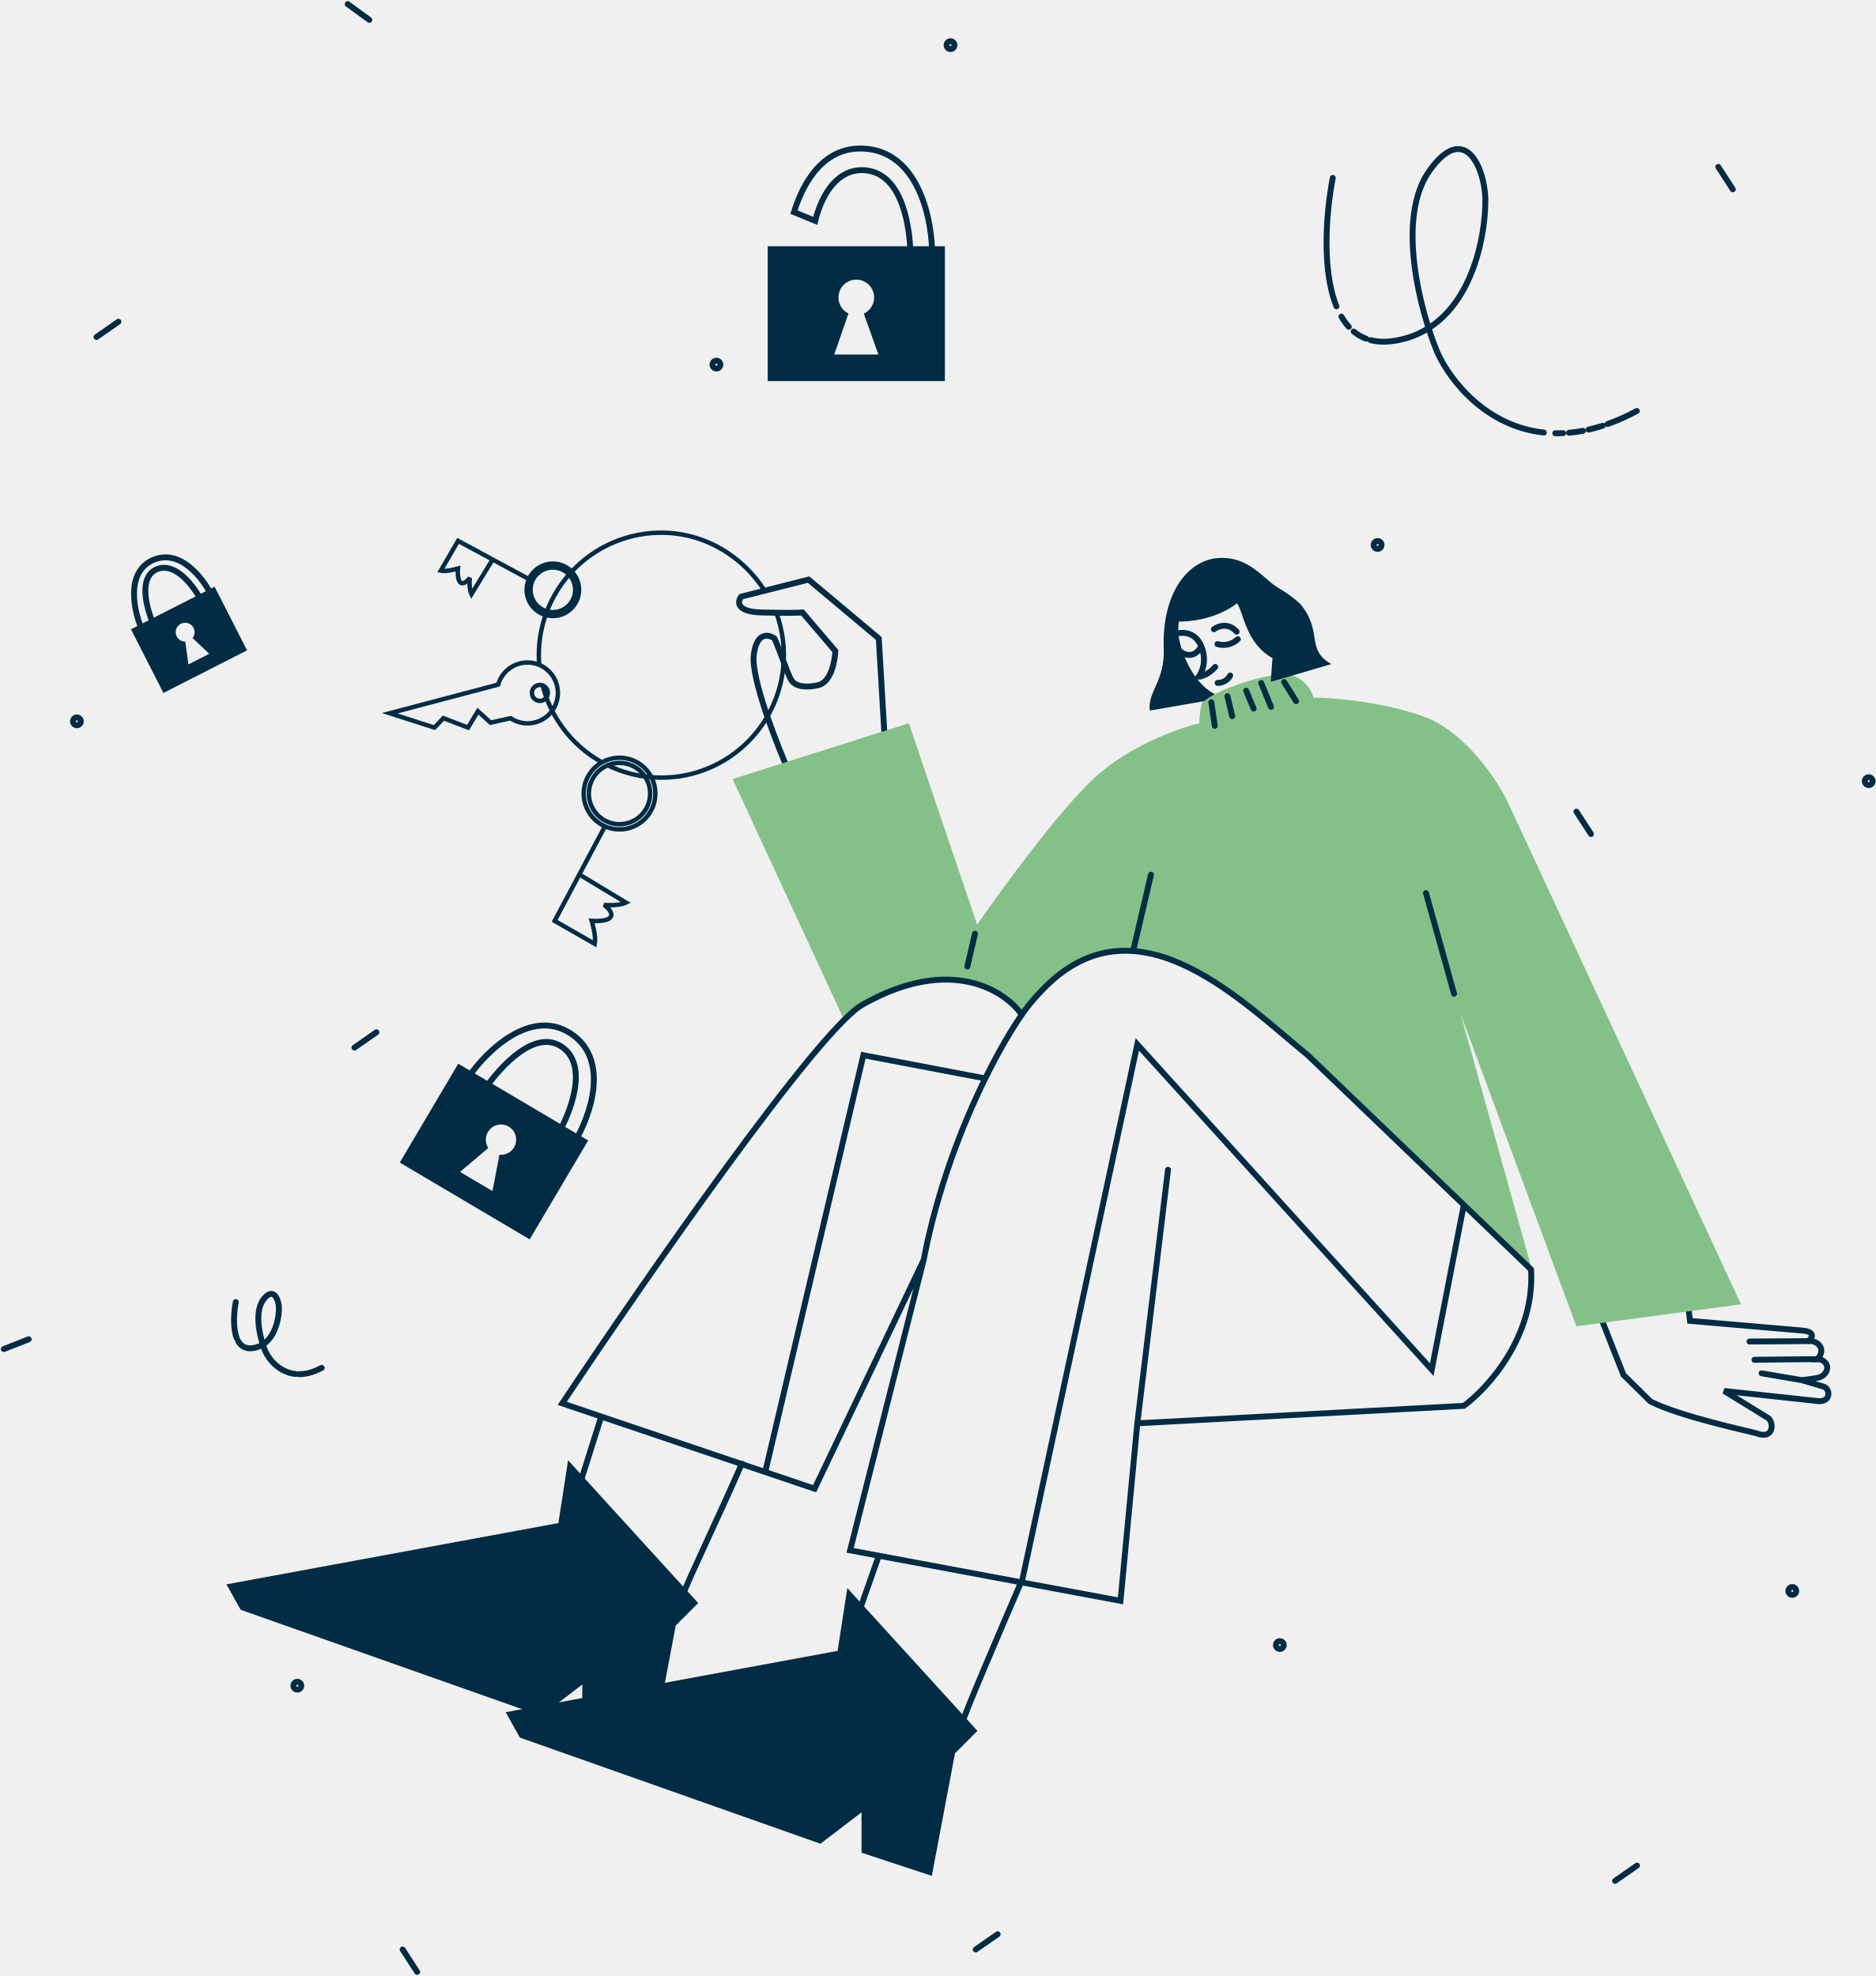
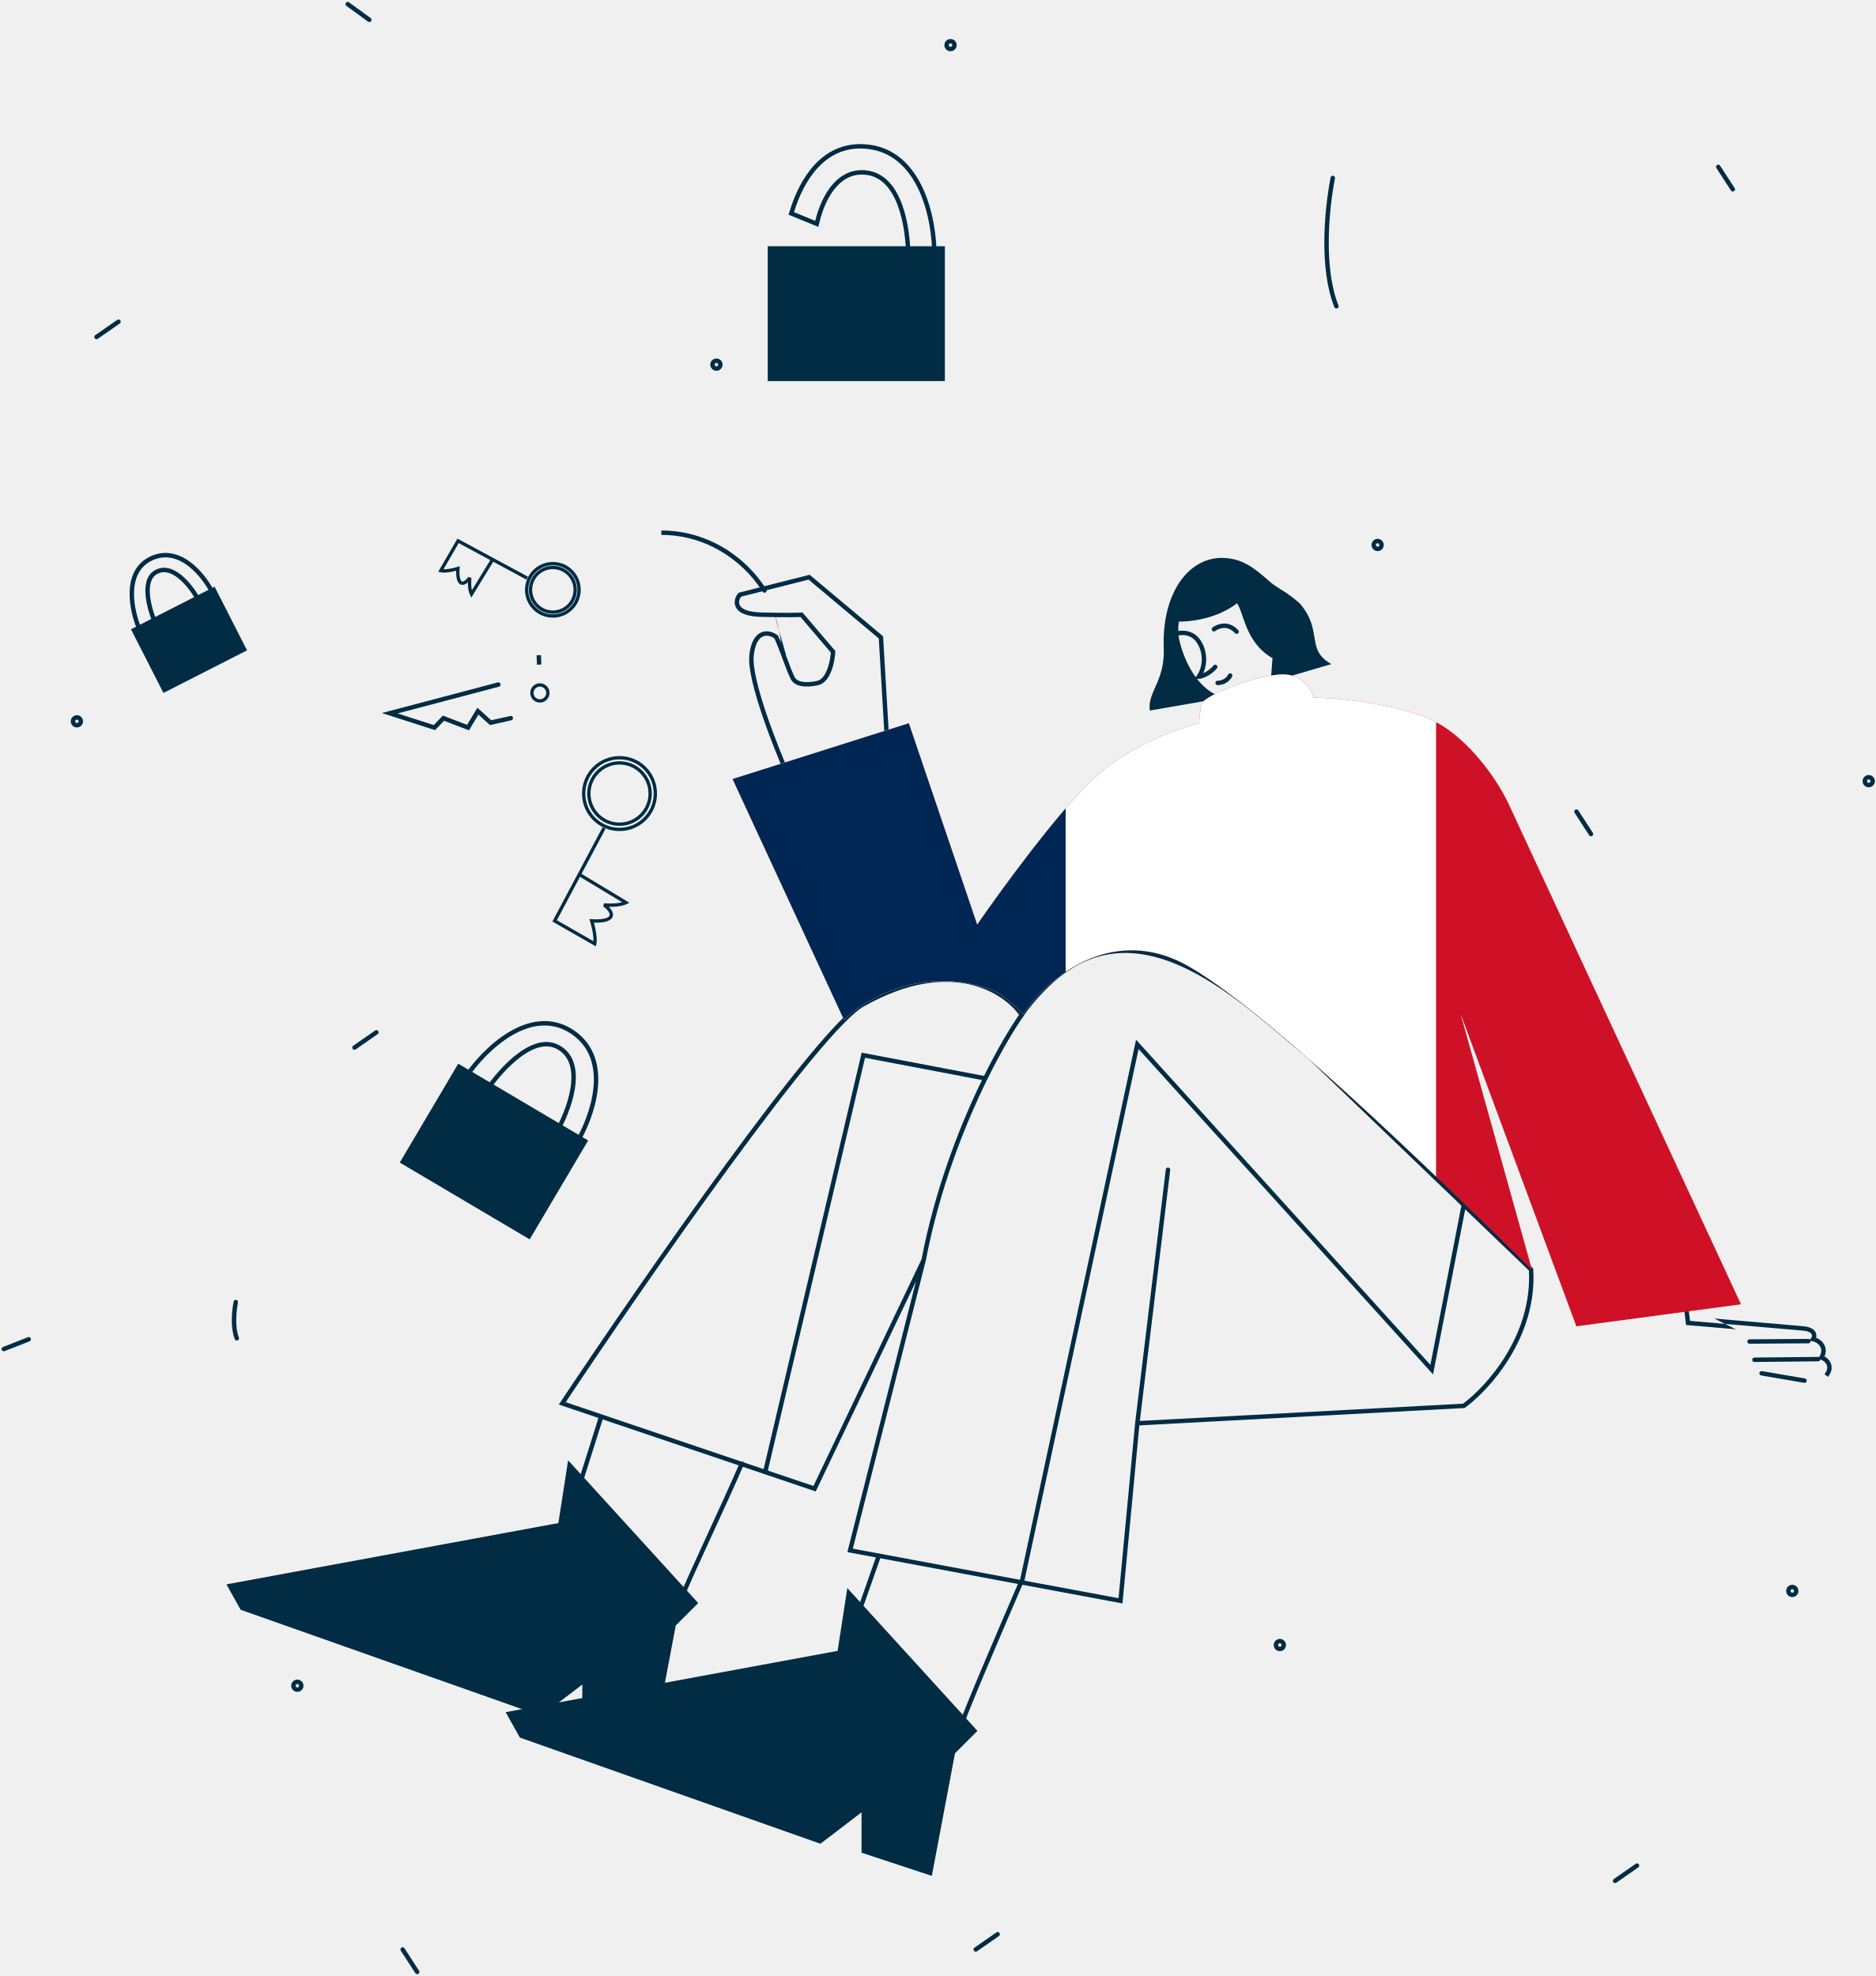
- <svg xmlns="http://www.w3.org/2000/svg" width="2547.535" height="2684.476">
-   <g data-name="10" transform="translate(4.394 5.104)">
-     <circle cx="5.331" cy="5.331" r="5.331" transform="translate(1679.579 1213.899)" fill="none" stroke="#012c44" stroke-width="8" />
-     <circle data-name="Oval" cx="5.331" cy="5.331" r="5.331" transform="translate(1281.339 50.854)" fill="none" stroke="#012c44" stroke-width="8" />
-     <circle data-name="Oval" cx="5.331" cy="5.331" r="5.331" transform="translate(94.723 969.519)" fill="none" stroke="#012c44" stroke-width="8" />
-     <circle data-name="Oval" cx="5.331" cy="5.331" r="5.331" transform="translate(1861.459 729.92)" fill="none" stroke="#012c44" stroke-width="8" />
-     <circle data-name="Oval" cx="5.331" cy="5.331" r="5.331" transform="translate(2528.479 1050.799)" fill="none" stroke="#012c44" stroke-width="8" />
-     <circle data-name="Oval" cx="5.331" cy="5.331" r="5.331" transform="translate(394.157 2279.689)" fill="none" stroke="#012c44" stroke-width="8" />
-     <circle data-name="Oval" cx="5.331" cy="5.331" r="5.331" transform="translate(963.379 484.92)" fill="none" stroke="#012c44" stroke-width="8" />
-     <circle data-name="Oval" cx="5.331" cy="5.331" r="5.331" transform="translate(2424.679 2150.919)" fill="none" stroke="#012c44" stroke-width="8" />
-     <circle data-name="Oval" cx="5.331" cy="5.331" r="5.331" transform="translate(1728.649 2224.429)" fill="none" stroke="#012c44" stroke-width="8" />
-     <path fill="none" stroke="#012c44" stroke-linecap="round" stroke-width="8" d="M2174.62 1711.77l29.36 21.35" />
-     <path data-name="Path" fill="none" stroke="#012c44" stroke-linecap="round" stroke-width="8" d="M467.888.484l29.36 21.354M1350.67 2622.63l-29.79 20.75M2219.09 2529.38l-29.79 20.75M156.51 431.953l-29.789 20.75M506.86 1397.33l-29.789 20.75M.792 1827.63l33.79-13.28M2329.47 221.627l19.75 30.462M2136.84 1097.49l19.75 30.47M542.511 2643.38l19.748 30.46" />
-     <path d="M1805.88 236.593c-9.34 48.442-14.93 124.959 4.96 174.447m408.02 142.165a286.946 286.946 0 01-39.76 17.81m-361.52-146.009a80.567 80.567 0 0010.02 13.863m6.66 6.378a58.716 58.716 0 0016.86 9.807m6.04 1.91c8.87 2.309 18.96 2.836 30.38 1.236 102.27-14.317 126.34-135.622 125.59-194.486-2.08-44.727-29.34-102.1-75.76-37.142s-12.29 191.852 10.58 247.18c18.79 40.99 67.82 100.506 144.68 108.791m15.42.949q5.3.086 10.74-.158m8-.537q9.21-.822 18.86-2.635m7.66-1.6q9.375-2.144 19.14-5.291" fill="none" stroke="#012c44" stroke-linecap="round" stroke-width="8" />
-     <path data-name="Shape" d="M315.87 1763.75c-2.639 13.69-4.22 35.31 1.4 49.29m115.3 40.17a81.791 81.791 0 01-11.237 5.04m-102.156-41.26a23 23 0 002.831 3.92m1.882 1.8a16.628 16.628 0 004.763 2.77m1.706.54a21.952 21.952 0 008.586.35c28.9-4.05 35.7-38.33 35.489-54.96-.587-12.64-8.291-28.85-21.407-10.5s-3.473 54.22 2.988 69.85c5.312 11.59 19.166 28.4 40.883 30.75m4.358.26c1 .02 2.009 0 3.036-.04m2.259-.15c1.736-.16 3.513-.4 5.331-.75m2.164-.45q2.649-.6 5.41-1.5" fill="none" stroke="#012c44" stroke-linecap="round" stroke-width="8" />
-     <path data-name="Path" d="M1292.74 2376.81l30.46-30.47-176.69-193.95-13.2 85.3-450.864 83.27 19.294 34.52 408.21 144.2 55.85-42.65v54.83l95.46 31.48z" fill="#012c44" />
-     <path data-name="Path" d="M913.46 2203.16l30.47-30.46-176.692-193.95-13.2 85.3-450.864 83.26 19.294 34.53 408.214 144.19 55.849-42.65v54.84l95.45 31.48z" fill="#012c44" />
-     <path data-name="Shape" d="M1303.91 2332.13c.81-6.5 52.46-127.28 78.19-186.85m-218.33 35.54l25.39-72.1M924.63 2158.48c.82-6.5 52.9-115.68 78.63-175.25m-218.76 23.95l27.59-87.35" fill="none" stroke="#012c44" stroke-linecap="round" stroke-width="8" />
-     <path data-name="Path" d="M2288.48 1768.14l2.61 21.23 151.79 13.09c14.73.87 18.15 7.64 8.27 14.51 10.29-2.37 26.79 8.93 13.13 24.38 9.05-.11 18.57 9.5 9.54 20.3a17.3 17.3 0 01-8.06 4.8c-4.19 1.14-16.86 2.75-22.67 3.41l29.24 8.78c9.04 2.71 10.88 20.1-5.96 19.85l-128.92-13.93 60.57 37.31c7.5 7.92 5.73 28.67-16.33 20.35-10.59-3.18-102.62-22.39-144.24-43.3l-36.81-36.3-42.21-107.2" fill="none" stroke="#012c44" stroke-width="8" />
-     <path data-name="Path" d="M1198.6 1021.06l-9.37-158.8-95.39-79.96-91.54 23.16c-5.14 6.8-6.84 20.623 27.57 21.505s51.47.368 55.69 0l44.67 52.385c-.55 13.78-5.96 42.35-23.16 46.32-2.7.62-29.78 7.17-37.5-8.27-6.17-12.36-14.33-38.05-22.05-55.145-7.91-5.7-24.6-9.043-28.12 23.155s31.98 122.6 50.17 163.77" fill="none" stroke="#012c44" stroke-linecap="round" stroke-width="8" />
-     <path data-name="Shape" d="M2451.75 1816.86l-79.79.53m93.25 23.92l-86.58.88m67.99 28.35l-58.31-9.97" fill="none" stroke="#012c44" stroke-linecap="round" stroke-width="8" />
-     <path data-name="Path" d="M1740.05 911.09c25.84.8 38.31 22.98 39.48 31.56 25.35 0 90.44 5 148 25.01s101.46 86.55 116.22 117.33l316.58 681.85-223.6 29.89-157.18-424.27 96.94 347.67c-120.35-118.35-386.06-379-484.35-421.51s-178.83 31.52-206.82 73.84c-8.39-8.85-28.97-27.92-44.14-33.41-93.8-33.22-171.8 13.84-199.07 41.52l-151.44-327.31 239.37-75.78 92.82 273.63c32.57-47.22 109.67-152.9 157.55-197.85s116.05-69.24 144.15-75.78c.01-5.05.71-17.46 3.54-26.75 3.53-11.61 79.64-40.65 111.95-39.64z" fill="#84C188" />
-     <path data-name="Shape" d="M1970.6 1344.93l-38.14-136.78m-397.18 76.28l23.67-101.27" fill="none" stroke="#012c44" stroke-linecap="round" stroke-width="8" />
-     <path data-name="Path" fill="none" stroke="#012c44" stroke-linecap="round" stroke-width="8" d="M1319.93 1263.38l-10.45 44.58" />
-     <path data-name="Path" d="M1803.94 897.1l-82.36 24.13 2.43-32.18c-36.95-21.078-38.82-61.484-48.14-74.542-28.79 22.134-66.41 25.163-78.95 24.8-1.51 7.84-.82 17.44-.29 21.26 3.56 19.664 18.3 62 49.04 77.294-3.74 2.24-11.93 7.3-14.84 9.62l-73.48 12.74c-3.48-25.33 20.58-39.64 18.94-84.4-2.83-76.992 34.79-123.452 79.22-122.985 28.13.3 44.29 14.307 65.22 32.6 11.03 9.634 21.41 12.192 40.8 29.734 31.79 37.96 6.77 61.619 42.41 81.929z" fill="#012c44" />
-     <path data-name="Shape" d="M1640.89 948.98l4.73 31.99m17.12-40.33l6.53 27.26m18.93-34.69l10.14 24.33m10.36-34.7l13.29 32.45m17.8-33.8l16.22 25.91" fill="none" stroke="#012c44" stroke-linecap="round" stroke-width="8" />
-     <path data-name="Path" d="M1595.91 855.233c9.28-1.916 20.59.561 27.55 10.708 9.41 13.709 10.35 33.669.34 48.389 1.26.09 13.58-2.68 22.38-13.41M1644.43 849.731c5.51-4.2 19.39-9.424 30.82 3.3M1649.46 922.66c3.88.14 12.73-1.66 17.03-10.05M1649.28 869.94a28.588 28.588 0 0027.62-6.691M1597.99 879.33c5.26 4.84 18.26 10.78 28.1-4.2" fill="none" stroke="#012c44" stroke-linecap="round" stroke-width="8" />
-     <path data-name="Shape" d="M1383.44 1373.53c4.77-7.48 19.84-27.42 41.96-47.32 123.38-108.13 259.82 31.47 346.57 102.24l211.87 203.4m-600.4-258.32c-22.29-32.63-96.53-81.18-215.17-14.42-59.04 30.9-297.25 374.42-408.979 542.32l275.689 93.26m348.46-621.16c-12.23 17.34-30.27 47.21-49.59 86.43m-83.72 246.83l-148.1 310.58-67.05-22.68m215.15-287.9l-99.86 394.36 233.17 43.52m-133.31-437.88c18.7-97.48 52.83-184.11 83.72-246.83m206.54 468.55l-22.84 241.18-134.11-25.02m156.95-216.16l443.45-23.7c32.71-23.92 96.77-94.46 91.37-185.24l-91.37-87.72m-443.45 296.66l41.68-344.5m-198.63 560.66l156.95-730.94 399.88 441.85 43.57-223.73m-649.99-171.89l-165.58-31.51-133.29 566.24" fill="none" stroke="#012c44" stroke-linecap="round" stroke-width="8" />
-     <path data-name="Shape" d="M1031.48 798.73a3 3 0 105.06-3.225zm25.78 86.24a163.383 163.383 0 01-163.38 163.38v6a169.375 169.375 0 00169.38-169.38zM893.88 721.584c57.9 0 108.56 31.587 137.6 77.146l5.06-3.225c-30.03-47.114-82.51-79.921-142.66-79.921zm153.57 107.487a163 163 0 019.81 55.9h6a169.152 169.152 0 00-10.17-57.952zM730.971 897.55q-.474-6.225-.477-12.58h-6q0 6.57.494 13.03zm81.959 129.37a163.672 163.672 0 01-77.91-103.6l-5.833 1.4a169.684 169.684 0 0080.763 107.41zm80.95 21.43a162.738 162.738 0 01-73.4-17.37l-2.7 5.36a168.769 168.769 0 0076.1 18.01zM730.494 884.97a163.18 163.18 0 018.73-52.833l-5.678-1.939a169.16 169.16 0 00-9.052 54.772zm10.517-57.8A163.451 163.451 0 01893.88 721.584v-6A169.446 169.446 0 00735.4 825.046z" fill="#012c44" />
-     <circle data-name="Oval" cx="48.693" cy="48.693" r="48.693" transform="translate(788.367 1024.297)" fill="none" stroke="#012c44" stroke-width="6" />
-     <circle data-name="Oval" cx="35.597" cy="35.597" r="35.597" transform="rotate(90.34 13.024 769.252)" fill="none" stroke="#012c44" stroke-width="6" />
-     <circle data-name="Oval" cx="41.635" cy="41.635" r="41.635" transform="translate(795.425 1031.355)" fill="none" stroke="#012c44" stroke-width="6" />
-     <circle data-name="Oval" cx="30.327" cy="30.327" r="30.327" transform="rotate(90.34 7.769 769.236)" fill="none" stroke="#012c44" stroke-width="6" />
-     <path data-name="Path" d="M672.213 925.16a41.342 41.342 0 1117 45.59" fill="none" stroke="#012c44" stroke-width="6" />
-     <path data-name="Shape" d="M673.225 927.8a3 3 0 10-1.533-5.8zm-148.259 36.06l-.766-2.9-9.92 2.62 9.769 3.14zm60.712 19.5l-.917 2.85 1.787.58 1.3-1.36zm12.254-12.81l1.074-2.81-1.863-.71-1.379 1.44zm33.419 12.81l-1.073 2.8 2.35.9 1.3-2.16zm13.368-22.28l2.011-2.23-2.707-2.44-1.876 3.12zm17.267 15.59l-2.011 2.23 1.152 1.04 1.515-.34zm27.978-3.2a3 3 0 10-1.313-5.85zM671.692 922L524.2 960.96l1.532 5.8 147.493-38.96zm-147.643 44.72l60.712 19.49 1.834-5.71-60.712-19.49zm63.8 18.71l12.251-12.81-4.336-4.15-12.254 12.81zm9.012-12.08l33.42 12.81 2.147-5.61-33.419-12.81zm37.066 11.55l13.368-22.28-5.145-3.09-13.368 22.28zm8.784-21.6l17.267 15.6 4.022-4.45-17.267-15.6zm19.934 16.3l27.322-6.13-1.313-5.85-27.322 6.12z" fill="#012c44" />
-     <path data-name="Shape" d="M816.04 1119.84l-33.55 63.06m0 0l-33.543 63.06 54.463 31.17c2.26-10.47-4.14-31.17-4.14-31.17s27.28 2.25 26.71-8.7c-.33-6.4-9.94-13.05-9.94-13.05s19.28 1.99 29.82-3.1zM711.656 780.331l-46.932-25.324m0 0l-46.933-25.325-23.518 40.524c7.806 1.736 23.3-2.953 23.3-2.953s-1.807 20.362 6.376 19.984c4.777-.221 9.784-7.365 9.784-7.365s-1.568 14.384 2.188 22.279z" fill="none" stroke="#012c44" stroke-width="6" />
-     <circle data-name="Oval" cx="10.847" cy="10.847" r="10.847" transform="translate(718.064 925.423)" fill="none" stroke="#012c44" stroke-width="6" />
-     <path d="M1279 329.424V512.6h-240.62V329.424zm-120.31 45.369a24.212 24.212 0 00-10.658 45.949l-19.342 55.763h60l-19.827-55.532a24.212 24.212 0 00-10.173-46.181z" fill="#012c44" />
-     <path data-name="Path" d="M1261.71 343.269c.64-47.349-17.15-142.944-93.42-146.528-52.12-2.449-80.52 42.176-94.29 86.336l28.9 11.84c9.51-38.332 31.83-72.062 68.4-68.63 51.48 4.829 60.76 80.937 60.98 116.982z" fill="none" stroke="#012c44" stroke-width="8" />
-     <path data-name="Combined-Shape" d="M287.1 791.966l44.045 86.453-113.558 57.856-44.045-86.453zm-28.623 55.944a12.822 12.822 0 10-11.227 18.644l4.277 30.975 28.321-14.43-22.713-21.444a12.824 12.824 0 001.342-13.745z" fill="#012c44" />
-     <path data-name="Path" d="M202.951 755.964c-36.858 16.648-25.5 68.653-15.216 92.575l16.022-5.881c-9.209-21.808-20.854-64.22 5.348-74.614 25.455-10.1 50.509 24.729 59.277 41.69l13.891-7.078c-11.083-22.5-42.464-63.339-79.322-46.692z" fill="none" stroke="#012c44" stroke-width="8" />
-     <path data-name="Combined-Shape" d="M618.014 1439.96l176.469 104.322-79.419 134.343L538.6 1574.3zm68.565 85.436a20.627 20.627 0 00-27.74 29.075l-38.363 32.509 44.009 26.02 9.53-49.325a20.627 20.627 0 0012.565-38.279z" fill="#012c44" />
-     <path data-name="Path" d="M770.816 1398.98c-54.383-35.7-115.209 24.56-138.824 59.15l21.8 16.69c21.673-31.31 69.224-83.69 105.928-57.07 35.661 25.86 9.967 89.9-5.5 116.43l21.586 12.76c20.994-34.44 49.394-112.27-4.99-147.96z" fill="none" stroke="#012c44" stroke-width="8" />
+ <svg xmlns="http://www.w3.org/2000/svg" style="isolation:isolate" viewBox="0 0 2547.535 2684.476" width="2547.535pt" height="2684.476pt">
+   <defs>
+     <clipPath id="_clipPath_P5X67UDdDDbZfoZOHGaGbSQgWg5OVdh4">
+       <rect width="2547.535" height="2684.476" />
+     </clipPath>
+   </defs>
+   <g clip-path="url(#_clipPath_P5X67UDdDDbZfoZOHGaGbSQgWg5OVdh4)">
+     <g style="isolation:isolate">
+       <circle vector-effect="non-scaling-stroke" cx="1689.304" cy="1224.334" r="5.331" fill="none" stroke-width="8" stroke="rgb(1,44,68)" stroke-linejoin="miter" stroke-linecap="butt" stroke-miterlimit="4" />
+       <circle vector-effect="non-scaling-stroke" cx="1291.064" cy="61.289" r="5.331" fill="none" stroke-width="8" stroke="rgb(1,44,68)" stroke-linejoin="miter" stroke-linecap="butt" stroke-miterlimit="4" />
+       <circle vector-effect="non-scaling-stroke" cx="104.448" cy="979.954" r="5.331" fill="none" stroke-width="8" stroke="rgb(1,44,68)" stroke-linejoin="miter" stroke-linecap="butt" stroke-miterlimit="4" />
+       <circle vector-effect="non-scaling-stroke" cx="1871.184" cy="740.355" r="5.331" fill="none" stroke-width="8" stroke="rgb(1,44,68)" stroke-linejoin="miter" stroke-linecap="butt" stroke-miterlimit="4" />
+       <circle vector-effect="non-scaling-stroke" cx="2538.204" cy="1061.234" r="5.331" fill="none" stroke-width="8" stroke="rgb(1,44,68)" stroke-linejoin="miter" stroke-linecap="butt" stroke-miterlimit="4" />
+       <circle vector-effect="non-scaling-stroke" cx="403.882" cy="2290.124" r="5.331" fill="none" stroke-width="8" stroke="rgb(1,44,68)" stroke-linejoin="miter" stroke-linecap="butt" stroke-miterlimit="4" />
+       <circle vector-effect="non-scaling-stroke" cx="973.104" cy="495.355" r="5.331" fill="none" stroke-width="8" stroke="rgb(1,44,68)" stroke-linejoin="miter" stroke-linecap="butt" stroke-miterlimit="4" />
+       <circle vector-effect="non-scaling-stroke" cx="2434.404" cy="2161.354" r="5.331" fill="none" stroke-width="8" stroke="rgb(1,44,68)" stroke-linejoin="miter" stroke-linecap="butt" stroke-miterlimit="4" />
+       <circle vector-effect="non-scaling-stroke" cx="1738.374" cy="2234.864" r="5.331" fill="none" stroke-width="8" stroke="rgb(1,44,68)" stroke-linejoin="miter" stroke-linecap="butt" stroke-miterlimit="4" />
+       <mask id="_mask_O6orYFv8kb6oaKfh7ToK3zQGA1jq9QPt" x="-200%" y="-200%" width="400%" height="400%">
+         <rect x="-200%" y="-200%" width="400%" height="400%" style="fill:white;" />
+         <line x1="2179.014" y1="1716.874" x2="2208.374" y2="1738.224" fill="black" stroke="none" />
+       </mask>
+       <line x1="2179.014" y1="1716.874" x2="2208.374" y2="1738.224" mask="url(#_mask_O6orYFv8kb6oaKfh7ToK3zQGA1jq9QPt)" vector-effect="non-scaling-stroke" stroke-width="16" stroke="rgb(1,44,68)" stroke-linejoin="miter" stroke-linecap="round" stroke-miterlimit="4" />
+       <path d=" M 472.282 5.588 L 501.642 26.942 M 1355.064 2627.734 L 1325.274 2648.484 M 2223.484 2534.484 L 2193.694 2555.234 M 160.904 437.057 L 131.115 457.807 M 511.254 1402.434 L 481.465 1423.184 M 5.186 1832.734 L 38.976 1819.454 M 2333.864 226.731 L 2353.614 257.193 M 2141.234 1102.594 L 2160.984 1133.064 M 546.905 2648.484 L 566.653 2678.944" fill="none" vector-effect="non-scaling-stroke" stroke-width="8" stroke="rgb(1,44,68)" stroke-linejoin="miter" stroke-linecap="round" stroke-miterlimit="4" />
+       <path d=" M 1810.274 241.697 C 1800.934 290.139 1795.344 366.656 1815.234 416.144 M 2223.254 558.309" fill="none" vector-effect="non-scaling-stroke" stroke-width="8" stroke="rgb(1,44,68)" stroke-linejoin="miter" stroke-linecap="round" stroke-miterlimit="4" />
+       <path d=" M 320.264 1768.854 C 317.625 1782.544 316.044 1804.164 321.664 1818.144 M 436.964 1858.314" fill="none" vector-effect="non-scaling-stroke" stroke-width="8" stroke="rgb(1,44,68)" stroke-linejoin="miter" stroke-linecap="round" stroke-miterlimit="4" />
+       <path d=" M 1297.134 2381.914 L 1327.594 2351.444 L 1150.904 2157.494 L 1137.704 2242.794 L 686.84 2326.064 L 706.134 2360.584 L 1114.344 2504.784 L 1170.194 2462.134 L 1170.194 2516.964 L 1265.654 2548.444 L 1297.134 2381.914 Z " fill="rgb(1,44,68)" />
+       <path d=" M 917.854 2208.264 L 948.324 2177.804 L 771.632 1983.854 L 758.432 2069.154 L 307.568 2152.414 L 326.862 2186.944 L 735.076 2331.134 L 790.925 2288.484 L 790.925 2343.324 L 886.375 2374.804 L 917.854 2208.264 Z " fill="rgb(1,44,68)" />
+       <path d=" M 1308.304 2337.234 C 1309.114 2330.734 1360.764 2209.954 1386.494 2150.384 M 1168.164 2185.924 L 1193.554 2113.824 M 929.024 2163.584 C 929.844 2157.084 981.924 2047.904 1007.654 1988.334 M 788.894 2012.284 L 816.484 1924.934" fill="none" vector-effect="non-scaling-stroke" stroke-width="8" stroke="rgb(1,44,68)" stroke-linejoin="miter" stroke-linecap="round" stroke-miterlimit="4" />
+       <mask id="_mask_eOSp29DUY6yIK1BCbA0TQbA1USfJ3ahU" x="-200%" y="-200%" width="400%" height="400%">
+         <rect x="-200%" y="-200%" width="400%" height="400%" style="fill:white;" />
+         <path d=" M 2292.874 1773.244 L 2295.484 1794.474 L 2447.274 1807.564 C 2462.004 1808.434 2465.424 1815.204 2455.544 1822.074 C 2465.834 1819.704 2482.334 1831.004 2468.674 1846.454 C 2477.724 1846.344 2487.244 1855.954 2478.214 1866.754" fill="black" stroke="none" />
+       </mask>
+       <path d=" M 2292.874 1773.244 L 2295.484 1794.474 L 2447.274 1807.564 C 2462.004 1808.434 2465.424 1815.204 2455.544 1822.074 C 2465.834 1819.704 2482.334 1831.004 2468.674 1846.454 C 2477.724 1846.344 2487.244 1855.954 2478.214 1866.754" fill="none" />
+       <path d=" M 2292.874 1773.244 L 2295.484 1794.474 L 2447.274 1807.564 C 2462.004 1808.434 2465.424 1815.204 2455.544 1822.074 C 2465.834 1819.704 2482.334 1831.004 2468.674 1846.454 C 2477.724 1846.344 2487.244 1855.954 2478.214 1866.754" fill="none" mask="url(#_mask_eOSp29DUY6yIK1BCbA0TQbA1USfJ3ahU)" vector-effect="non-scaling-stroke" stroke-width="16" stroke="rgb(1,44,68)" stroke-linejoin="miter" stroke-linecap="butt" stroke-miterlimit="4" />
+       <mask id="_mask_LsUBp5QhGQDvfpjLqRKdT6eRBbcvbV24" x="-200%" y="-200%" width="400%" height="400%">
+         <rect x="-200%" y="-200%" width="400%" height="400%" style="fill:white;" />
+         <path d=" M 1202.994 1026.164 L 1193.624 867.364 L 1098.234 787.404 L 1006.694 810.564 C 1001.554 817.364 999.854 831.187 1034.264 832.069 C 1068.674 832.951 1085.734 832.437 1089.954 832.069 L 1134.624 884.454 C 1134.074 898.234 1128.664 926.804 1111.464 930.774 C 1108.764 931.394 1081.684 937.944 1073.964 922.504 C 1067.794 910.144 1059.634 884.454 1051.914 867.359 C 1044.004 861.659 1027.314 858.316 1023.794 890.514 C 1020.274 922.712 1055.774 1013.114 1073.964 1054.284" fill="black" stroke="none" />
+       </mask>
+       <path d=" M 1202.994 1026.164 L 1193.624 867.364 L 1098.234 787.404 L 1006.694 810.564 C 1001.554 817.364 999.854 831.187 1034.264 832.069 C 1068.674 832.951 1085.734 832.437 1089.954 832.069 L 1134.624 884.454 C 1134.074 898.234 1128.664 926.804 1111.464 930.774 C 1108.764 931.394 1081.684 937.944 1073.964 922.504 C 1067.794 910.144 1059.634 884.454 1051.914 867.359 C 1044.004 861.659 1027.314 858.316 1023.794 890.514 C 1020.274 922.712 1055.774 1013.114 1073.964 1054.284" fill="none" />
+       <path d=" M 1202.994 1026.164 L 1193.624 867.364 L 1098.234 787.404 L 1006.694 810.564 C 1001.554 817.364 999.854 831.187 1034.264 832.069 C 1068.674 832.951 1085.734 832.437 1089.954 832.069 L 1134.624 884.454 C 1134.074 898.234 1128.664 926.804 1111.464 930.774 C 1108.764 931.394 1081.684 937.944 1073.964 922.504 C 1067.794 910.144 1059.634 884.454 1051.914 867.359 C 1044.004 861.659 1027.314 858.316 1023.794 890.514 C 1020.274 922.712 1055.774 1013.114 1073.964 1054.284" fill="none" mask="url(#_mask_LsUBp5QhGQDvfpjLqRKdT6eRBbcvbV24)" vector-effect="non-scaling-stroke" stroke-width="16" stroke="rgb(1,44,68)" stroke-linejoin="miter" stroke-linecap="round" stroke-miterlimit="4" />
+       <path d=" M 2456.144 1821.964 L 2376.354 1822.494 M 2469.604 1846.414 L 2383.024 1847.294 M 2451.014 1875.644 L 2392.704 1865.674" fill="none" vector-effect="non-scaling-stroke" stroke-width="8" stroke="rgb(1,44,68)" stroke-linejoin="miter" stroke-linecap="round" stroke-miterlimit="4" />
+       <path d=" M 1974.994 1350.034 L 1936.854 1213.254 M 1539.674 1289.534 L 1563.344 1188.264" fill="none" vector-effect="non-scaling-stroke" stroke-width="8" stroke="rgb(1,44,68)" stroke-linejoin="miter" stroke-linecap="round" stroke-miterlimit="4" />
+       <mask id="_mask_SJ5oI6eJDR9r7oYrHUZFeg1VXXGWc1pq" x="-200%" y="-200%" width="400%" height="400%">
+         <rect x="-200%" y="-200%" width="400%" height="400%" style="fill:white;" />
+         <line x1="1324.324" y1="1268.484" x2="1313.874" y2="1313.064" fill="black" stroke="none" />
+       </mask>
+       <line x1="1324.324" y1="1268.484" x2="1313.874" y2="1313.064" mask="url(#_mask_SJ5oI6eJDR9r7oYrHUZFeg1VXXGWc1pq)" vector-effect="non-scaling-stroke" stroke-width="16" stroke="rgb(1,44,68)" stroke-linejoin="miter" stroke-linecap="round" stroke-miterlimit="4" />
+       <path d=" M 1808.334 902.204 L 1725.974 926.334 L 1728.404 894.154 C 1691.454 873.076 1689.584 832.67 1680.264 819.612 C 1651.474 841.746 1613.854 844.775 1601.314 844.412 C 1599.804 852.252 1600.494 861.852 1601.024 865.672 C 1604.584 885.336 1619.324 927.672 1650.064 942.966 C 1646.324 945.206 1638.134 950.266 1635.224 952.586 L 1561.744 965.326 C 1558.264 939.996 1582.324 925.686 1580.684 880.926 C 1577.854 803.934 1615.474 757.474 1659.904 757.941 C 1688.034 758.241 1704.194 772.248 1725.124 790.541 C 1736.154 800.175 1746.534 802.733 1765.924 820.275 C 1797.714 858.235 1772.694 881.894 1808.334 902.204 L 1808.334 902.204 Z " fill="rgb(1,44,68)" />
+       <path d=" M 1645.284 954.084 L 1650.014 986.074 M 1667.134 945.744 L 1673.664 973.004 M 1692.594 938.314 L 1702.734 962.644 M 1713.094 927.944 L 1726.384 960.394 M 1744.184 926.594 L 1760.404 952.504" fill="none" vector-effect="non-scaling-stroke" stroke-width="8" stroke="rgb(1,44,68)" stroke-linejoin="miter" stroke-linecap="round" stroke-miterlimit="4" />
+       <path d=" M 1600.304 860.337 C 1609.584 858.421 1620.894 860.898 1627.854 871.045 C 1637.264 884.754 1638.204 904.714 1628.194 919.434 C 1629.454 919.524 1641.774 916.754 1650.574 906.024 M 1648.824 854.835 C 1654.334 850.635 1668.214 845.411 1679.644 858.135 M 1653.854 927.764 C 1657.734 927.904 1666.584 926.104 1670.884 917.714" fill="none" vector-effect="non-scaling-stroke" stroke-width="8" stroke="rgb(1,44,68)" stroke-linejoin="miter" stroke-linecap="round" stroke-miterlimit="4" />
+       <path d=" M 1387.834 1378.634 C 1392.604 1371.154 1407.674 1351.214 1429.794 1331.314 C 1553.174 1223.184 1689.614 1362.784 1776.364 1433.554 L 1988.234 1636.954 M 1387.834 1378.634 C 1365.544 1346.004 1291.304 1297.454 1172.664 1364.214 C 1113.624 1395.114 875.414 1738.634 763.685 1906.534 L 1039.374 1999.794 M 1387.834 1378.634 C 1375.604 1395.974 1357.564 1425.844 1338.244 1465.064 M 1254.524 1711.894 L 1106.424 2022.474 L 1039.374 1999.794 M 1254.524 1711.894 L 1154.664 2106.254 L 1387.834 2149.774 M 1254.524 1711.894 C 1273.224 1614.414 1307.354 1527.784 1338.244 1465.064 M 1544.784 1933.614 L 1521.944 2174.794 L 1387.834 2149.774 M 1544.784 1933.614 L 1988.234 1909.914 C 2020.944 1885.994 2085.004 1815.454 2079.604 1724.674 L 1988.234 1636.954 M 1544.784 1933.614 L 1586.464 1589.114 M 1387.834 2149.774 L 1544.784 1418.834 L 1944.664 1860.684 L 1988.234 1636.954 M 1338.244 1465.064 L 1172.664 1433.554 L 1039.374 1999.794" fill="none" vector-effect="non-scaling-stroke" stroke-width="8" stroke="rgb(1,44,68)" stroke-linejoin="miter" stroke-linecap="round" stroke-miterlimit="4" />
+       <path d=" M 1035.874 803.834 C 1036.765 805.231 1038.619 805.642 1040.017 804.752 C 1041.414 803.861 1041.825 802.006 1040.934 800.609 L 1035.874 803.834 Z  M 898.274 726.688 C 956.174 726.688 1006.834 758.275 1035.874 803.834 L 1040.934 800.609 C 1010.904 753.495 958.424 720.688 898.274 720.688 L 898.274 726.688 Z  M 1051.844 834.175 C 1058.358 852.091 1061.678 871.011 1061.654 890.075 L 1067.654 890.075 M 735.365 902.654 Q 734.891 896.429 734.888 890.074 L 728.888 890.074 Q 728.888 896.644 729.382 903.104 L 735.365 902.654 Z " fill="rgb(1,44,68)" />
+       <circle vector-effect="non-scaling-stroke" cx="841.454" cy="1078.094" r="48.693" fill="none" stroke-width="6" stroke="rgb(1,44,68)" stroke-linejoin="miter" stroke-linecap="butt" stroke-miterlimit="4" />
+       <path d=" M 751.137 765.686 C 770.784 765.802 786.639 781.847 786.523 801.493 C 786.406 821.14 770.361 836.995 750.715 836.879 C 731.069 836.762 715.213 820.717 715.33 801.071 C 715.446 781.425 731.491 765.569 751.137 765.686 Z " fill="none" vector-effect="non-scaling-stroke" stroke-width="6" stroke="rgb(1,44,68)" stroke-linejoin="miter" stroke-linecap="butt" stroke-miterlimit="4" />
+       <circle vector-effect="non-scaling-stroke" cx="841.454" cy="1078.094" r="41.635" fill="none" stroke-width="6" stroke="rgb(1,44,68)" stroke-linejoin="miter" stroke-linecap="butt" stroke-miterlimit="4" />
+       <path d=" M 751.105 770.956 C 767.843 771.055 781.351 784.725 781.252 801.462 C 781.152 818.2 767.483 831.708 750.745 831.609 C 734.008 831.509 720.499 817.84 720.599 801.102 C 720.698 784.365 734.367 770.857 751.105 770.956 Z " fill="none" vector-effect="non-scaling-stroke" stroke-width="6" stroke="rgb(1,44,68)" stroke-linejoin="miter" stroke-linecap="butt" stroke-miterlimit="4" />
+       <path d=" M 677.619 932.904 C 678.671 932.645 679.502 931.838 679.791 930.794 C 680.081 929.749 679.785 928.63 679.017 927.865 C 678.25 927.101 677.129 926.81 676.086 927.104 L 677.619 932.904 Z  M 529.36 968.964 L 528.594 966.064 L 518.674 968.684 L 528.443 971.824 L 529.36 968.964 Z  M 590.072 988.464 L 589.155 991.314 L 590.942 991.894 L 592.242 990.534 L 590.072 988.464 Z  M 602.326 975.654 L 603.4 972.844 L 601.537 972.134 L 600.158 973.574 L 602.326 975.654 Z  M 635.745 988.464 L 634.672 991.264 L 637.022 992.164 L 638.322 990.004 L 635.745 988.464 Z  M 649.113 966.184 L 651.124 963.954 L 648.417 961.514 L 646.541 964.634 L 649.113 966.184 Z  M 666.38 981.774 L 664.369 984.004 L 665.521 985.044 L 667.036 984.704 L 666.38 981.774 Z  M 694.358 978.574 C 695.439 978.375 696.325 977.6 696.666 976.555 C 697.007 975.51 696.75 974.362 695.995 973.563 C 695.239 972.764 694.108 972.442 693.045 972.724 L 694.358 978.574 Z  M 676.086 927.104 L 528.594 966.064 L 530.126 971.864 L 677.619 932.904 L 676.086 927.104 Z  M 528.443 971.824 L 589.155 991.314 L 590.989 985.604 L 530.277 966.114 L 528.443 971.824 Z  M 592.243 990.534 L 604.494 977.724 L 600.158 973.574 L 587.904 986.384 L 592.243 990.534 Z  M 601.255 978.454 L 634.675 991.264 L 636.822 985.654 L 603.403 972.844 L 601.255 978.454 Z  M 638.321 990.004 L 651.689 967.724 L 646.544 964.634 L 633.176 986.914 L 638.321 990.004 Z  M 647.105 968.404 L 664.372 984.004 L 668.394 979.554 L 651.127 963.954 L 647.105 968.404 Z  M 667.039 984.704 L 694.361 978.574 L 693.048 972.724 L 665.726 978.844 L 667.039 984.704 Z " fill="rgb(1,44,68)" />
+       <path d=" M 820.434 1124.944 L 786.884 1188.004 M 786.884 1188.004 L 753.341 1251.064 L 807.804 1282.234 C 810.064 1271.764 803.664 1251.064 803.664 1251.064 C 803.664 1251.064 830.944 1253.314 830.374 1242.364 C 830.044 1235.964 820.434 1229.314 820.434 1229.314 C 820.434 1229.314 839.714 1231.304 850.254 1226.214 L 786.884 1188.004 Z  M 716.05 785.435 L 669.118 760.111 M 669.118 760.111 L 622.185 734.786 L 598.667 775.31 C 606.473 777.046 621.967 772.357 621.967 772.357 C 621.967 772.357 620.16 792.719 628.343 792.341 C 633.12 792.12 638.127 784.976 638.127 784.976 C 638.127 784.976 636.559 799.36 640.315 807.255 L 669.118 760.111 Z " fill="none" vector-effect="non-scaling-stroke" stroke-width="6" stroke="rgb(1,44,68)" stroke-linejoin="miter" stroke-linecap="butt" stroke-miterlimit="4" />
+       <circle vector-effect="non-scaling-stroke" cx="733.305" cy="941.374" r="10.847" fill="none" stroke-width="6" stroke="rgb(1,44,68)" stroke-linejoin="miter" stroke-linecap="butt" stroke-miterlimit="4" />
+       <path d=" M 1283.394 334.528 L 1283.394 517.704 L 1042.774 517.704 L 1042.774 334.528 L 1283.394 334.528 Z " fill="rgb(1,44,68)" />
+       <mask id="_mask_s0brckIZtGXibm7LbU7rMWB55LGFnoZc" x="-200%" y="-200%" width="400%" height="400%">
+         <rect x="-200%" y="-200%" width="400%" height="400%" style="fill:white;" />
+         <path d=" M 1266.104 348.373 C 1266.744 301.024 1248.954 205.429 1172.684 201.845 C 1120.564 199.396 1092.164 244.021 1078.394 288.181 L 1107.294 300.021 C 1116.804 261.689 1139.124 227.959 1175.694 231.391 C 1227.174 236.22 1236.454 312.328 1236.674 348.373 L 1266.104 348.373 Z " fill="black" stroke="none" />
+       </mask>
+       <path d=" M 1266.104 348.373 C 1266.744 301.024 1248.954 205.429 1172.684 201.845 C 1120.564 199.396 1092.164 244.021 1078.394 288.181 L 1107.294 300.021 C 1116.804 261.689 1139.124 227.959 1175.694 231.391 C 1227.174 236.22 1236.454 312.328 1236.674 348.373 L 1266.104 348.373 Z " fill="none" />
+       <path d=" M 1266.104 348.373 C 1266.744 301.024 1248.954 205.429 1172.684 201.845 C 1120.564 199.396 1092.164 244.021 1078.394 288.181 L 1107.294 300.021 C 1116.804 261.689 1139.124 227.959 1175.694 231.391 C 1227.174 236.22 1236.454 312.328 1236.674 348.373 L 1266.104 348.373 Z " fill="none" mask="url(#_mask_s0brckIZtGXibm7LbU7rMWB55LGFnoZc)" vector-effect="non-scaling-stroke" stroke-width="16" stroke="rgb(1,44,68)" stroke-linejoin="miter" stroke-linecap="butt" stroke-miterlimit="4" />
+       <path d=" M 291.494 797.07 L 335.539 883.523 L 221.981 941.379 L 177.936 854.926 L 291.494 797.07 Z " fill="rgb(1,44,68)" />
+       <mask id="_mask_xhYb2LGIzmS2Xi4cgCVwLxCBujFhA3hB" x="-200%" y="-200%" width="400%" height="400%">
+         <rect x="-200%" y="-200%" width="400%" height="400%" style="fill:white;" />
+         <path d=" M 207.345 761.068 C 170.487 777.716 181.845 829.721 192.129 853.643 L 208.151 847.762 C 198.942 825.954 187.297 783.542 213.499 773.148 C 238.954 763.048 264.008 797.877 272.776 814.838 L 286.667 807.76 C 275.584 785.26 244.203 744.421 207.345 761.068 L 207.345 761.068 Z " fill="black" stroke="none" />
+       </mask>
+       <path d=" M 207.345 761.068 C 170.487 777.716 181.845 829.721 192.129 853.643 L 208.151 847.762 C 198.942 825.954 187.297 783.542 213.499 773.148 C 238.954 763.048 264.008 797.877 272.776 814.838 L 286.667 807.76 C 275.584 785.26 244.203 744.421 207.345 761.068 L 207.345 761.068 Z " fill="none" />
+       <path d=" M 207.345 761.068 C 170.487 777.716 181.845 829.721 192.129 853.643 L 208.151 847.762 C 198.942 825.954 187.297 783.542 213.499 773.148 C 238.954 763.048 264.008 797.877 272.776 814.838 L 286.667 807.76 C 275.584 785.26 244.203 744.421 207.345 761.068 L 207.345 761.068 Z " fill="none" mask="url(#_mask_xhYb2LGIzmS2Xi4cgCVwLxCBujFhA3hB)" vector-effect="non-scaling-stroke" stroke-width="16" stroke="rgb(1,44,68)" stroke-linejoin="miter" stroke-linecap="butt" stroke-miterlimit="4" />
+       <path d=" M 622.408 1445.064 L 798.877 1549.386 L 719.458 1683.729 L 542.994 1579.404 L 622.408 1445.064 Z " fill="rgb(1,44,68)" />
+       <mask id="_mask_XQVSXxTaEo07Cjg1Tm2lJxJxECSiM2vZ" x="-200%" y="-200%" width="400%" height="400%">
+         <rect x="-200%" y="-200%" width="400%" height="400%" style="fill:white;" />
+         <path d=" M 775.21 1404.084 C 720.827 1368.384 660.001 1428.644 636.386 1463.234 L 658.186 1479.924 C 679.859 1448.614 727.41 1396.234 764.114 1422.854 C 799.775 1448.714 774.081 1512.754 758.614 1539.284 L 780.2 1552.044 C 801.194 1517.604 829.594 1439.774 775.21 1404.084 L 775.21 1404.084 Z " fill="black" stroke="none" />
+       </mask>
+       <path d=" M 775.21 1404.084 C 720.827 1368.384 660.001 1428.644 636.386 1463.234 L 658.186 1479.924 C 679.859 1448.614 727.41 1396.234 764.114 1422.854 C 799.775 1448.714 774.081 1512.754 758.614 1539.284 L 780.2 1552.044 C 801.194 1517.604 829.594 1439.774 775.21 1404.084 L 775.21 1404.084 Z " fill="none" />
+       <path d=" M 775.21 1404.084 C 720.827 1368.384 660.001 1428.644 636.386 1463.234 L 658.186 1479.924 C 679.859 1448.614 727.41 1396.234 764.114 1422.854 C 799.775 1448.714 774.081 1512.754 758.614 1539.284 L 780.2 1552.044 C 801.194 1517.604 829.594 1439.774 775.21 1404.084 L 775.21 1404.084 Z " fill="none" mask="url(#_mask_XQVSXxTaEo07Cjg1Tm2lJxJxECSiM2vZ)" vector-effect="non-scaling-stroke" stroke-width="16" stroke="rgb(1,44,68)" stroke-linejoin="miter" stroke-linecap="butt" stroke-miterlimit="4" />
+     </g>
+     <clipPath id="_clipPath_Qal7WQVbeNH0NMeNdfUNmYAEYZWBgCHZ">
+       <path d=" M 1744.444 916.194 C 1770.284 916.994 1782.754 939.174 1783.924 947.754 C 1809.274 947.754 1874.364 952.754 1931.924 972.764 C 1989.484 992.774 2033.384 1059.314 2048.144 1090.094 L 2364.724 1771.944 L 2141.124 1801.834 L 1983.944 1377.564 L 2080.884 1725.234 C 1960.534 1606.884 1694.824 1346.234 1596.534 1303.724 C 1498.244 1261.214 1417.704 1335.244 1389.714 1377.564 C 1381.324 1368.714 1360.744 1349.644 1345.574 1344.154 C 1251.774 1310.934 1173.774 1357.994 1146.504 1385.674 L 995.064 1058.364 L 1234.434 982.584 L 1327.254 1256.214 C 1359.824 1208.994 1436.924 1103.314 1484.804 1058.364 C 1532.684 1013.414 1600.854 989.124 1628.954 982.584 C 1628.964 977.534 1629.664 965.124 1632.494 955.834 C 1636.024 944.224 1712.134 915.184 1744.444 916.194 L 1744.444 916.194 Z " fill="rgb(255,255,255)" />
+     </clipPath>
+     <g clip-path="url(#_clipPath_Qal7WQVbeNH0NMeNdfUNmYAEYZWBgCHZ)">
+       <path d=" M 990 900 L 2514.724 900 L 2514.724 1916.483 L 990 1916.483" fill="rgb(206,17,38)" />
+       <path d=" M 990 900 L 1950.576 900 L 1950.576 1916.483 L 990 1916.483" fill="rgb(255,255,255)" />
+       <path d=" M 990 900 L 1447.417 900 L 1447.417 1916.483 L 990 1916.483" fill="rgb(0,38,84)" />
+     </g>
+     <g style="isolation:isolate" />
  </g>
</svg>
